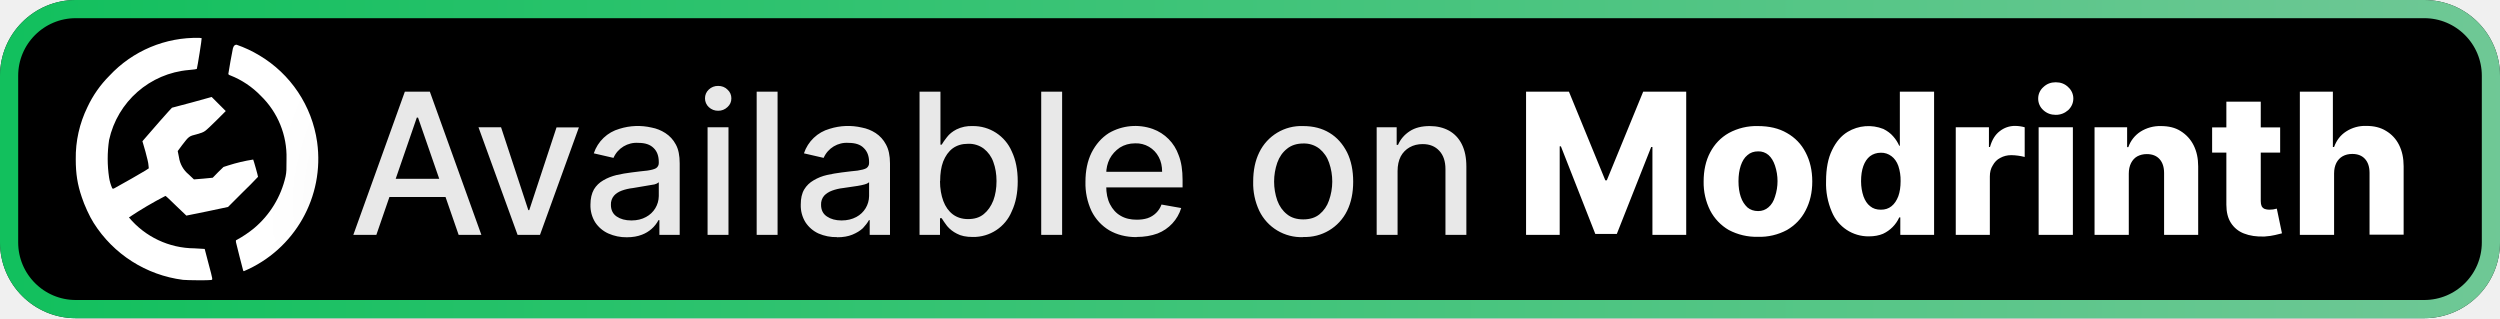
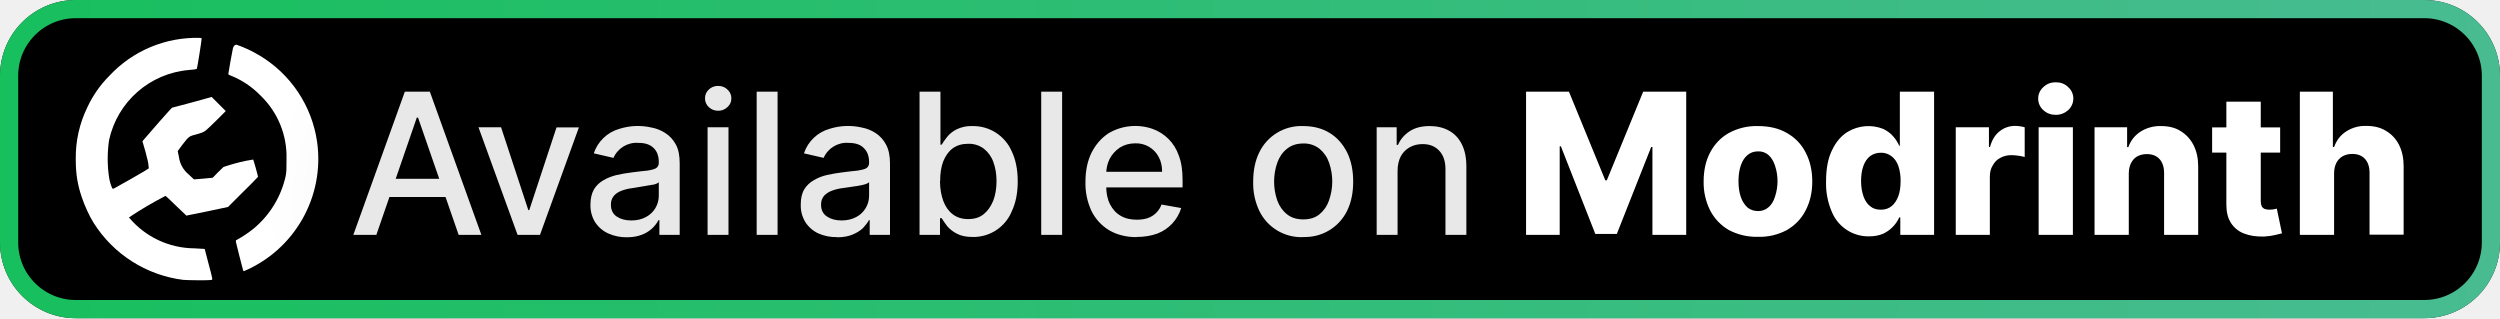
<svg xmlns="http://www.w3.org/2000/svg" width="165" height="21" fill="none">
  <g clip-path="url(#a)">
    <rect width="165" height="21" fill="#000" rx="5" />
    <g filter="url(#b)">
      <g clip-path="url(#c)">
-         <g clip-path="url(#d)">
-           <path fill="#fff" d="M13.17 2.5A7.86 7.86 0 0 0 7.22 5a7.3 7.3 0 0 0-1.45 2.07A7.57 7.57 0 0 0 5 10.51c0 .95.11 1.67.4 2.51.16.5.51 1.27.78 1.69a8.2 8.2 0 0 0 5.9 3.76c.3.03 1.7.04 1.84.01.13-.03.15.07-.17-1.13l-.24-.92-.68-.04a5.67 5.67 0 0 1-4.32-2.04 25.03 25.03 0 0 1 2.41-1.42c.03 0 .34.3.71.66l.67.64 1.38-.28 1.37-.29.98-.98a29 29 0 0 0 1-1.01c0-.06-.29-1.09-.32-1.14a10.83 10.83 0 0 0-1.65.39l-.31.1-.36.35-.35.36-.62.06-.62.05-.35-.33a1.8 1.8 0 0 1-.64-1.14l-.08-.4.28-.38c.46-.6.46-.6.98-.73.26-.07.43-.13.55-.22.09-.06.43-.38.76-.71l.6-.6-.47-.47-.46-.46-1.3.36-1.32.35c-.02 0-1.48 1.65-1.75 1.98l-.2.23.2.69c.1.37.2.77.2.9l.02.2-.23.15c-.24.15-1.48.86-1.89 1.08-.24.14-.25.14-.3.07a2.8 2.8 0 0 1-.2-.69 8.41 8.41 0 0 1 0-2.48 5.9 5.9 0 0 1 5.27-4.62c.3-.02.52-.06.52-.07.04-.11.34-2 .32-2.03l-.14-.02Zm2.45.45c-.13 0-.2.07-.25.25-.04.16-.3 1.62-.3 1.68 0 .03.06.08.14.1.76.3 1.44.76 2 1.34a5.59 5.59 0 0 1 1.7 4.17c0 .71 0 .85-.06 1.15a6.25 6.25 0 0 1-2.09 3.43 7.4 7.4 0 0 1-1.13.76c-.07.02-.07.04-.05.18.02.12.43 1.7.47 1.85l.04.04a8.05 8.05 0 0 0 4.84-8.53 7.96 7.96 0 0 0-3.82-5.72 7.96 7.96 0 0 0-1.5-.7h.01Z" />
-         </g>
+         <path fill="#fff" d="M13.17 2.5A7.86 7.86 0 0 0 7.22 5a7.3 7.3 0 0 0-1.45 2.07A7.57 7.57 0 0 0 5 10.51c0 .95.11 1.67.4 2.51.16.5.51 1.27.78 1.69a8.2 8.2 0 0 0 5.9 3.76c.3.03 1.7.04 1.84.01.13-.03.15.07-.17-1.13l-.24-.92-.68-.04a5.67 5.67 0 0 1-4.32-2.04 25.03 25.03 0 0 1 2.41-1.42c.03 0 .34.3.71.66l.67.64 1.38-.28 1.37-.29.98-.98a29 29 0 0 0 1-1.01c0-.06-.29-1.09-.32-1.14a10.83 10.83 0 0 0-1.65.39l-.31.1-.36.35-.35.36-.62.06-.62.05-.35-.33a1.8 1.8 0 0 1-.64-1.14l-.08-.4.28-.38c.46-.6.46-.6.98-.73.26-.07.43-.13.55-.22.09-.06.43-.38.76-.71l.6-.6-.47-.47-.46-.46-1.3.36-1.32.35c-.02 0-1.48 1.65-1.75 1.98l-.2.23.2.69c.1.37.2.77.2.9l.02.2-.23.15c-.24.15-1.48.86-1.89 1.08-.24.14-.25.14-.3.07a2.8 2.8 0 0 1-.2-.69 8.41 8.41 0 0 1 0-2.48 5.9 5.9 0 0 1 5.27-4.62c.3-.02.52-.06.52-.07.04-.11.34-2 .32-2.03l-.14-.02Zm2.45.45c-.13 0-.2.07-.25.25-.04.16-.3 1.62-.3 1.68 0 .03.06.08.14.1.76.3 1.44.76 2 1.34a5.59 5.59 0 0 1 1.7 4.17c0 .71 0 .85-.06 1.15a6.25 6.25 0 0 1-2.09 3.43 7.4 7.4 0 0 1-1.13.76c-.07.02-.07.04-.05.18.02.12.43 1.7.47 1.85l.04.04a8.05 8.05 0 0 0 4.84-8.53 7.96 7.96 0 0 0-3.82-5.72 7.96 7.96 0 0 0-1.5-.7h.01Z" />
      </g>
    </g>
-     <g filter="url(#e)">
+     <g filter="url(#d)">
      <path fill="#E8E8E8" d="M24.84 15.5h-1.52l3.4-9.45h1.65l3.4 9.45h-1.5l-2.68-7.74h-.08l-2.67 7.74Zm.25-3.7H30V13h-4.9v-1.2Zm13.12-3.4-2.57 7.1h-1.48l-2.58-7.1h1.49l1.8 5.47h.06l1.8-5.46h1.48Zm3.16 7.26a2.9 2.9 0 0 1-1.22-.25 2.05 2.05 0 0 1-.87-.74 2.1 2.1 0 0 1-.31-1.17c0-.4.08-.73.23-1 .15-.25.36-.45.62-.6.27-.16.56-.27.88-.35.32-.07.65-.13.99-.17.42-.05.77-.1 1.03-.12.27-.04.46-.09.58-.16a.4.4 0 0 0 .18-.36v-.04c0-.4-.11-.71-.34-.93-.23-.23-.56-.34-1-.34a1.66 1.66 0 0 0-1.65.99l-1.3-.3a2.5 2.5 0 0 1 1.7-1.62 4.02 4.02 0 0 1 2.12-.08c.32.06.62.18.9.36a2 2 0 0 1 .69.75c.18.32.26.74.26 1.26v4.71h-1.34v-.97h-.06a2.05 2.05 0 0 1-1.09.96c-.28.11-.61.17-1 .17Zm.3-1.11c.38 0 .7-.08.97-.23a1.58 1.58 0 0 0 .84-1.38v-.91a.72.72 0 0 1-.28.14 58.6 58.6 0 0 1-1.42.24c-.27.03-.52.09-.74.17-.22.08-.4.2-.52.34a.87.87 0 0 0-.2.6c0 .34.13.6.38.77.25.17.57.26.97.26Zm5.03.95V8.4h1.38v7.1H46.7Zm.7-8.19a.88.88 0 0 1-.62-.24.78.78 0 0 1-.25-.58c0-.22.08-.42.25-.58a.87.87 0 0 1 .62-.24c.24 0 .45.08.61.24.18.16.26.36.26.58 0 .23-.08.42-.26.58a.86.86 0 0 1-.61.24Zm3.92-1.26v9.45h-1.38V6.05h1.38Zm3.92 9.6a2.9 2.9 0 0 1-1.22-.24 2.05 2.05 0 0 1-.86-.74 2.1 2.1 0 0 1-.31-1.17c0-.4.07-.73.23-1 .15-.25.36-.45.62-.6a3 3 0 0 1 .88-.35c.32-.07.65-.13.98-.17.43-.05.77-.1 1.04-.12.26-.04.46-.09.58-.16a.4.4 0 0 0 .18-.36v-.04c0-.4-.12-.71-.35-.93-.22-.23-.56-.34-1-.34a1.66 1.66 0 0 0-1.65.99l-1.3-.3a2.5 2.5 0 0 1 1.7-1.62 4.02 4.02 0 0 1 2.13-.08c.32.06.62.18.9.36a2 2 0 0 1 .68.75c.18.32.27.74.27 1.26v4.71H57.4v-.97h-.05c-.1.18-.23.35-.4.53-.18.17-.41.31-.7.43-.27.11-.6.17-1 .17Zm.3-1.1c.38 0 .7-.08.98-.23a1.58 1.58 0 0 0 .84-1.38v-.91a.72.72 0 0 1-.29.14c-.13.04-.3.07-.47.1a58.06 58.06 0 0 1-.95.14c-.27.03-.51.09-.73.17-.22.08-.4.2-.53.34a.87.87 0 0 0-.2.6c0 .34.13.6.39.77.25.17.57.26.96.26Zm5.15.95V6.05h1.38v3.5h.08c.08-.14.2-.31.35-.5.15-.2.36-.37.63-.51a2.2 2.2 0 0 1 1.06-.22A2.77 2.77 0 0 1 66.78 10c.26.55.39 1.2.39 1.97 0 .76-.13 1.42-.39 1.97a2.73 2.73 0 0 1-2.58 1.7c-.43 0-.78-.07-1.05-.22a2 2 0 0 1-.64-.5c-.15-.2-.27-.37-.36-.52h-.11v1.1h-1.35Zm1.35-3.55c0 .5.08.94.22 1.32.14.37.35.67.63.88.27.2.6.31 1 .31.42 0 .76-.1 1.04-.33.27-.22.48-.52.63-.9.14-.38.21-.8.21-1.28 0-.46-.07-.88-.21-1.26a1.93 1.93 0 0 0-.63-.88 1.64 1.64 0 0 0-1.04-.32c-.4 0-.73.1-1.01.3-.28.21-.48.5-.63.87-.14.37-.2.8-.2 1.3Zm8.06-5.9v9.45h-1.38V6.05h1.38Zm4.91 9.6c-.7 0-1.3-.16-1.8-.45-.5-.3-.9-.73-1.17-1.27a4.3 4.3 0 0 1-.4-1.93c0-.73.13-1.37.4-1.92.28-.55.66-.99 1.15-1.3a3.47 3.47 0 0 1 2.89-.27 2.82 2.82 0 0 1 1.71 1.73c.18.45.26 1 .26 1.64v.49h-5.63v-1.03h4.28c0-.37-.07-.69-.22-.97a1.68 1.68 0 0 0-1.56-.91c-.39 0-.72.1-1.01.28-.29.2-.51.44-.67.74-.15.3-.23.63-.23.99v.8c0 .48.08.88.25 1.21.17.33.4.59.7.76.3.18.66.26 1.06.26.27 0 .5-.03.72-.1a1.48 1.48 0 0 0 .92-.9l1.3.23a2.62 2.62 0 0 1-1.56 1.68c-.41.15-.87.23-1.39.23Zm11 0a3.08 3.08 0 0 1-2.9-1.74 4.24 4.24 0 0 1-.4-1.92c0-.74.13-1.38.4-1.93a3.08 3.08 0 0 1 2.9-1.74c.67 0 1.25.15 1.74.45.5.3.88.74 1.16 1.29.27.55.4 1.2.4 1.93s-.13 1.37-.4 1.92a3.08 3.08 0 0 1-2.9 1.73Zm0-1.17c.44 0 .8-.11 1.08-.34a2 2 0 0 0 .62-.9 3.75 3.75 0 0 0 .01-2.5 2.03 2.03 0 0 0-.63-.92 1.64 1.64 0 0 0-1.07-.35c-.44 0-.8.12-1.08.35-.29.23-.5.53-.64.92a3.81 3.81 0 0 0 0 2.49c.14.38.35.68.64.91.28.23.64.34 1.08.34Zm6.23-3.19v4.21h-1.38V8.4h1.32v1.16h.09c.16-.37.42-.67.77-.9.35-.23.79-.34 1.32-.34.48 0 .9.1 1.27.3.36.2.65.5.85.9.2.4.3.88.3 1.47v4.51H95.4v-4.34c0-.52-.14-.92-.4-1.2-.27-.3-.64-.45-1.1-.45-.33 0-.61.07-.86.21a1.5 1.5 0 0 0-.59.6c-.14.27-.21.6-.21.97Z" />
      <path fill="#fff" d="M100.72 6.05h2.83l2.4 5.85h.1l2.4-5.85h2.84v9.45h-2.23V9.7h-.08l-2.27 5.74h-1.42l-2.27-5.78h-.08v5.84h-2.22V6.05Zm15.3 9.58a3.9 3.9 0 0 1-1.92-.45 3.18 3.18 0 0 1-1.23-1.29 4.09 4.09 0 0 1-.43-1.91c0-.73.14-1.37.43-1.92.29-.55.7-.98 1.23-1.28a3.8 3.8 0 0 1 1.92-.46c.75 0 1.39.15 1.92.46.53.3.95.73 1.23 1.28.29.55.44 1.19.44 1.92 0 .72-.15 1.36-.44 1.91-.28.55-.7.98-1.23 1.29a3.8 3.8 0 0 1-1.92.45Zm.02-1.7a1 1 0 0 0 .68-.25c.2-.17.34-.4.43-.7a3.23 3.23 0 0 0 0-2.05c-.1-.3-.24-.53-.43-.7a1 1 0 0 0-.68-.24c-.28 0-.52.08-.71.25-.2.16-.34.4-.44.69-.1.3-.15.64-.15 1.03 0 .4.05.73.15 1.03.1.3.25.52.44.7.19.16.43.24.7.24Zm7.31 1.67a2.61 2.61 0 0 1-2.45-1.62 4.71 4.71 0 0 1-.38-2.02c0-.83.13-1.52.4-2.06.26-.54.6-.94 1.03-1.2a2.66 2.66 0 0 1 2.35-.19c.26.13.48.29.65.49.18.2.3.4.4.62h.04V6.05h2.26v9.45h-2.23v-1.15h-.07a2.18 2.18 0 0 1-1.07 1.08c-.26.11-.57.17-.93.17Zm.79-1.76c.27 0 .5-.07.7-.23.2-.16.34-.38.45-.66.1-.28.15-.61.15-1a3 3 0 0 0-.15-1c-.1-.28-.26-.5-.45-.64a1.1 1.1 0 0 0-.7-.23c-.28 0-.52.08-.72.23-.19.15-.34.37-.44.65-.1.28-.15.61-.15 1 0 .38.06.7.16 1 .1.27.24.5.44.65.19.16.43.23.7.23Zm4.94 1.66V8.4h2.19v1.3h.07c.13-.47.34-.81.64-1.04a1.6 1.6 0 0 1 1.02-.35 2.33 2.33 0 0 1 .63.09v1.96a3.77 3.77 0 0 0-.89-.12c-.26 0-.5.06-.72.18-.22.11-.38.28-.5.5-.13.2-.19.45-.19.73v3.85h-2.25Zm5.47 0V8.4h2.26v7.1h-2.26Zm1.13-7.92c-.32 0-.59-.1-.82-.31a1.01 1.01 0 0 1-.34-.77 1 1 0 0 1 .34-.75c.23-.22.5-.32.82-.32.32 0 .6.1.82.32a1 1 0 0 1 .34.75c0 .3-.12.56-.34.77-.23.2-.5.31-.82.31Zm4.82 3.88v4.04h-2.26V8.4h2.15v1.31h.08a2 2 0 0 1 .8-1.02 2.4 2.4 0 0 1 1.35-.37c.5 0 .94.1 1.3.33.37.23.66.54.86.94.2.4.3.86.3 1.39v4.52h-2.25v-4.08c0-.39-.1-.7-.3-.92-.2-.22-.48-.33-.84-.33-.24 0-.44.05-.63.15-.18.1-.31.25-.41.44-.1.2-.15.43-.15.7Zm9.99-3.05v1.66H146V8.41h4.48Zm-3.54-1.7h2.26v6.56c0 .14.02.25.06.34a.4.4 0 0 0 .2.18c.09.03.19.05.3.05a1.73 1.73 0 0 0 .5-.07l.34 1.63-.45.11c-.2.05-.43.08-.7.1-.53.02-.98-.05-1.36-.2a1.76 1.76 0 0 1-.86-.7c-.2-.31-.3-.71-.3-1.2v-6.8Zm7.1 4.75v4.04h-2.26V6.05h2.18V9.7h.08c.16-.44.42-.78.79-1.02a2.3 2.3 0 0 1 1.34-.37c.5 0 .93.1 1.3.33.37.22.66.53.86.93.2.4.3.87.3 1.4v4.52h-2.25v-4.08c0-.39-.1-.7-.3-.92-.2-.22-.48-.33-.84-.33-.24 0-.45.05-.63.15-.18.1-.32.25-.42.44-.1.2-.15.43-.15.7Z" />
    </g>
  </g>
-   <rect width="163.8" height="19.8" x=".6" y=".6" stroke="url(#f)" stroke-opacity=".88" stroke-width="1.2" rx="4.4" />
+   <rect width="163.8" height="19.8" x=".6" y=".6" stroke="url(#e)" stroke-opacity=".88" stroke-width="1.2" rx="4.4" />
  <defs>
    <clipPath id="a">
      <rect width="165" height="21" fill="#fff" rx="5" />
    </clipPath>
    <clipPath id="c">
-       <path fill="#fff" d="M5 2h17v17H5z" />
-     </clipPath>
-     <clipPath id="d">
      <path fill="#fff" d="M5 2.5h16v16H5z" />
    </clipPath>
-     <filter id="b" width="28.2" height="28.2" x="-.6" y="-3.6" color-interpolation-filters="sRGB" filterUnits="userSpaceOnUse">
+     <filter id="b" width="27.2" height="27.2" x="-.6" y="-3.1" color-interpolation-filters="sRGB" filterUnits="userSpaceOnUse">
      <feFlood flood-opacity="0" result="BackgroundImageFix" />
      <feColorMatrix in="SourceAlpha" result="hardAlpha" values="0 0 0 0 0 0 0 0 0 0 0 0 0 0 0 0 0 0 127 0" />
      <feOffset />
      <feGaussianBlur stdDeviation="2.8" />
      <feComposite in2="hardAlpha" operator="out" />
      <feColorMatrix values="0 0 0 0 0 0 0 0 0 0 0 0 0 0 0 0 0 0 0.25 0" />
      <feBlend in2="BackgroundImageFix" result="effect1_dropShadow_2008_17" />
      <feBlend in="SourceGraphic" in2="effect1_dropShadow_2008_17" result="shape" />
    </filter>
-     <filter id="e" width="148.43" height="27.43" x="17.29" y="-3.21" color-interpolation-filters="sRGB" filterUnits="userSpaceOnUse">
+     <filter id="d" width="148.43" height="27.43" x="17.29" y="-3.21" color-interpolation-filters="sRGB" filterUnits="userSpaceOnUse">
      <feFlood flood-opacity="0" result="BackgroundImageFix" />
      <feColorMatrix in="SourceAlpha" result="hardAlpha" values="0 0 0 0 0 0 0 0 0 0 0 0 0 0 0 0 0 0 127 0" />
      <feOffset />
      <feGaussianBlur stdDeviation="2.86" />
      <feComposite in2="hardAlpha" operator="out" />
      <feColorMatrix values="0 0 0 0 0 0 0 0 0 0 0 0 0 0 0 0 0 0 0.25 0" />
      <feBlend in2="BackgroundImageFix" result="effect1_dropShadow_2008_17" />
      <feBlend in="SourceGraphic" in2="effect1_dropShadow_2008_17" result="shape" />
    </filter>
-     <linearGradient id="f" x1="0" x2="165" y1="10.5" y2="10.5" gradientUnits="userSpaceOnUse">
-       <stop stop-color="#14DA6A" />
-       <stop offset="1" stop-color="#7EE3AA" />
+     <linearGradient id="e" x1="0" x2="165" y1="10.5" y2="10.5" gradientUnits="userSpaceOnUse">
+       <stop stop-color="#1BD96A" />
+       <stop offset="1" stop-color="#52D5A5" />
    </linearGradient>
  </defs>
</svg>
